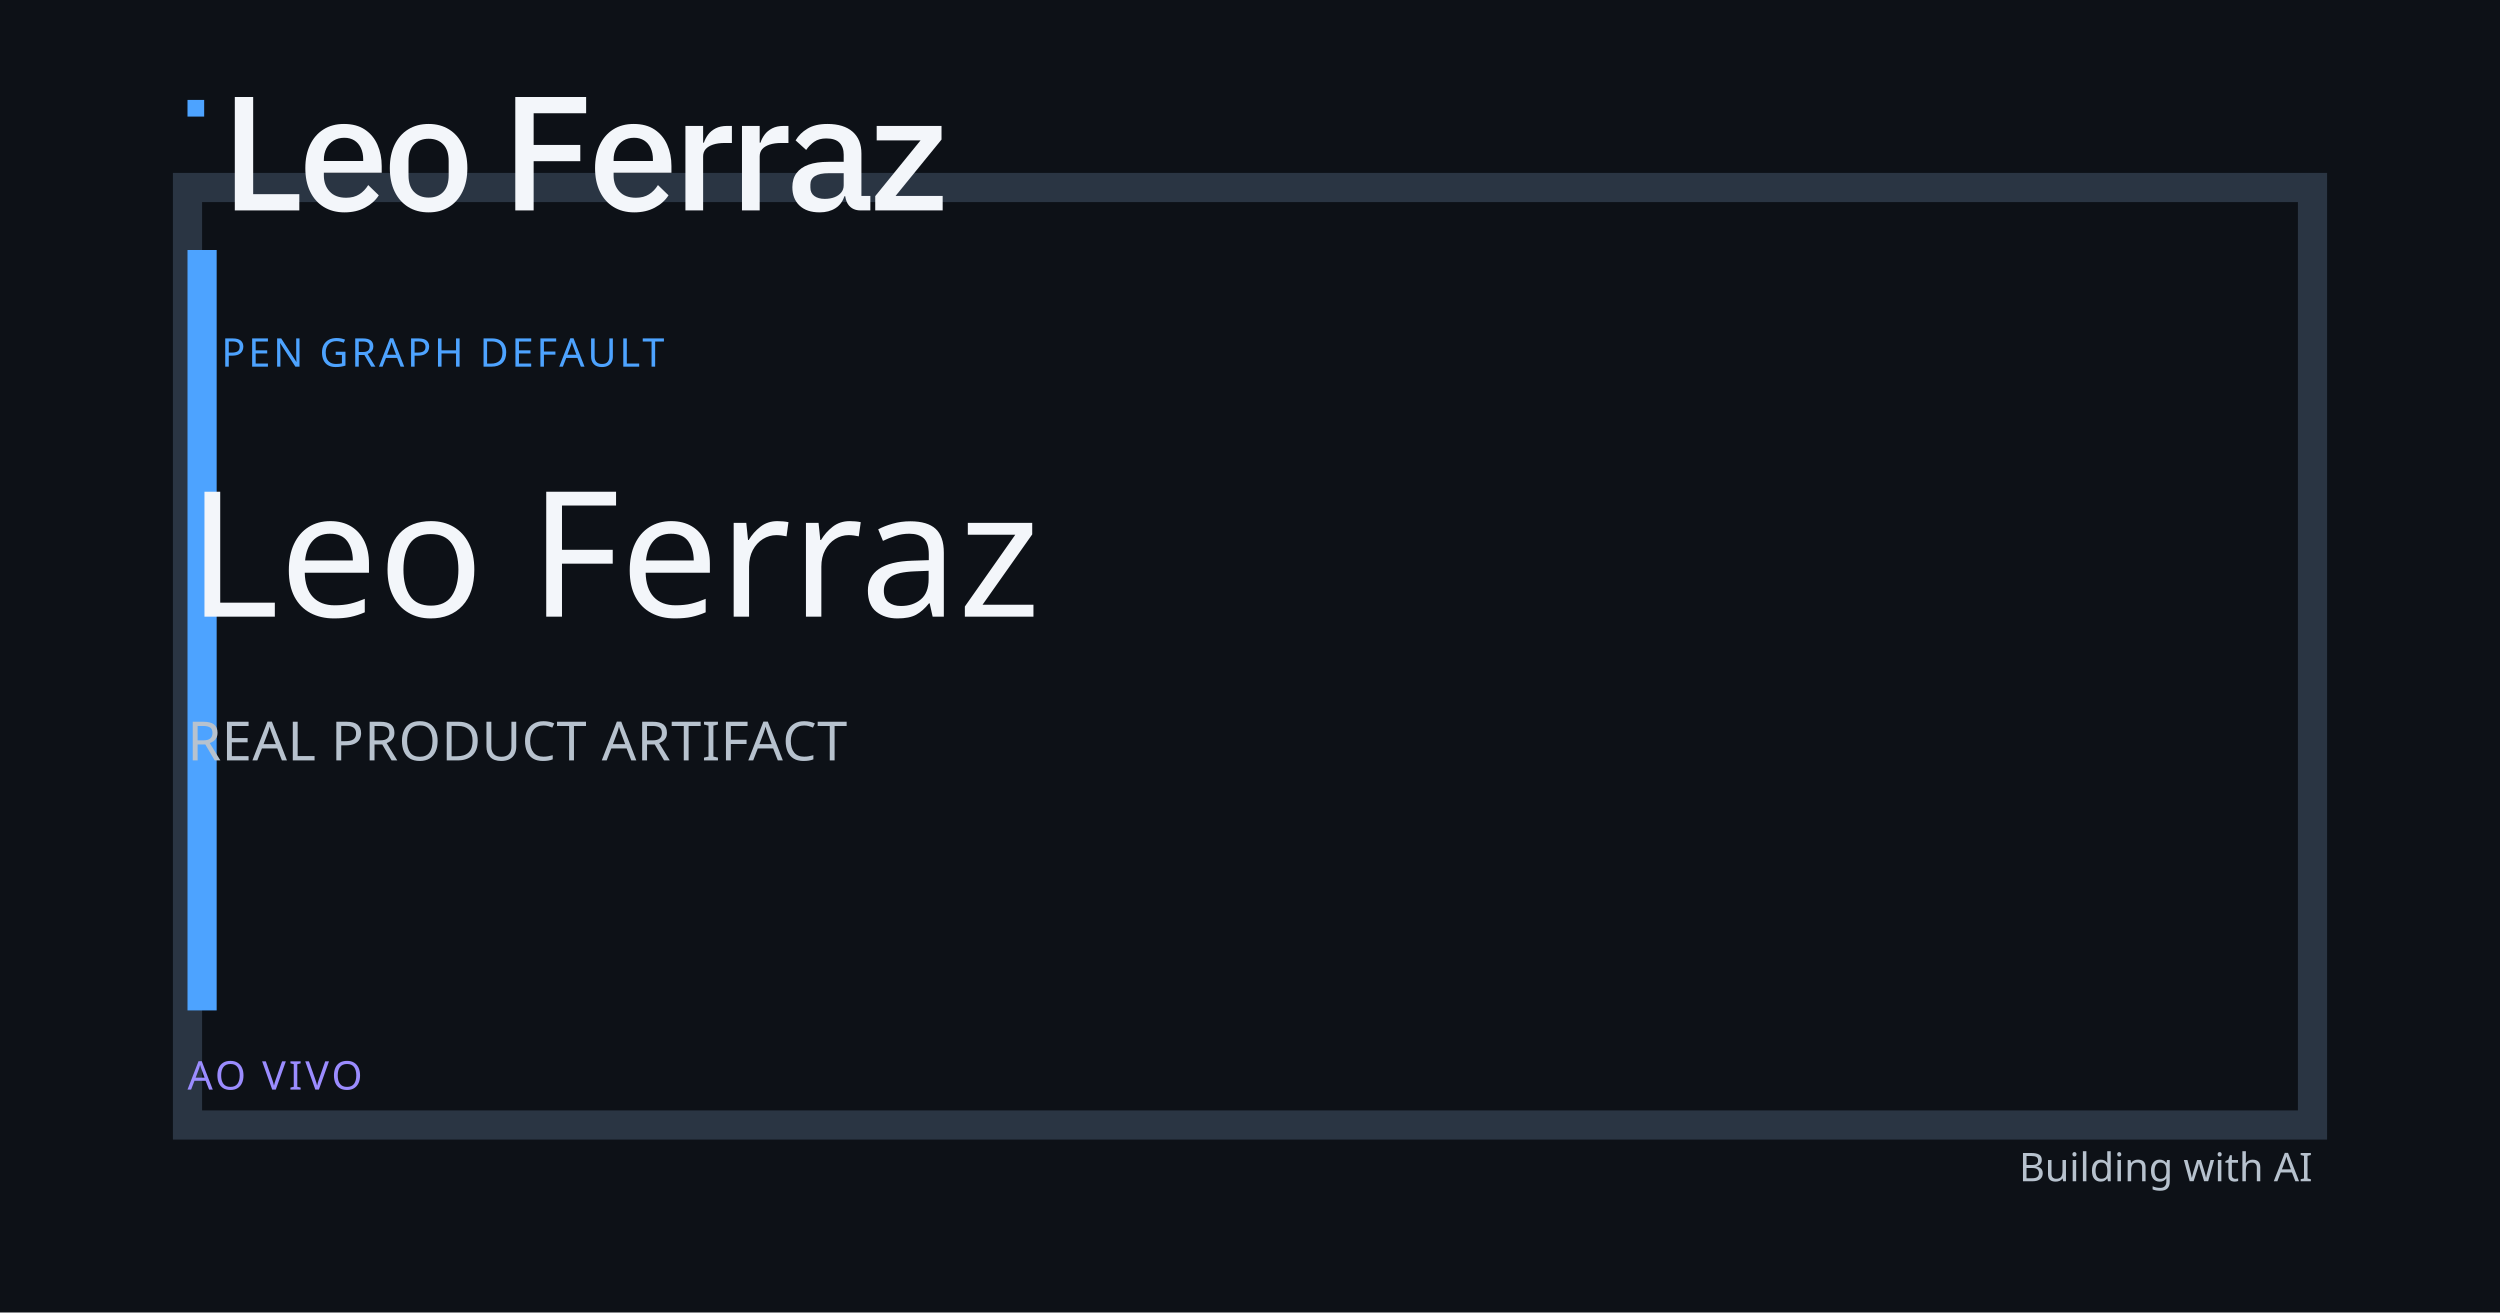
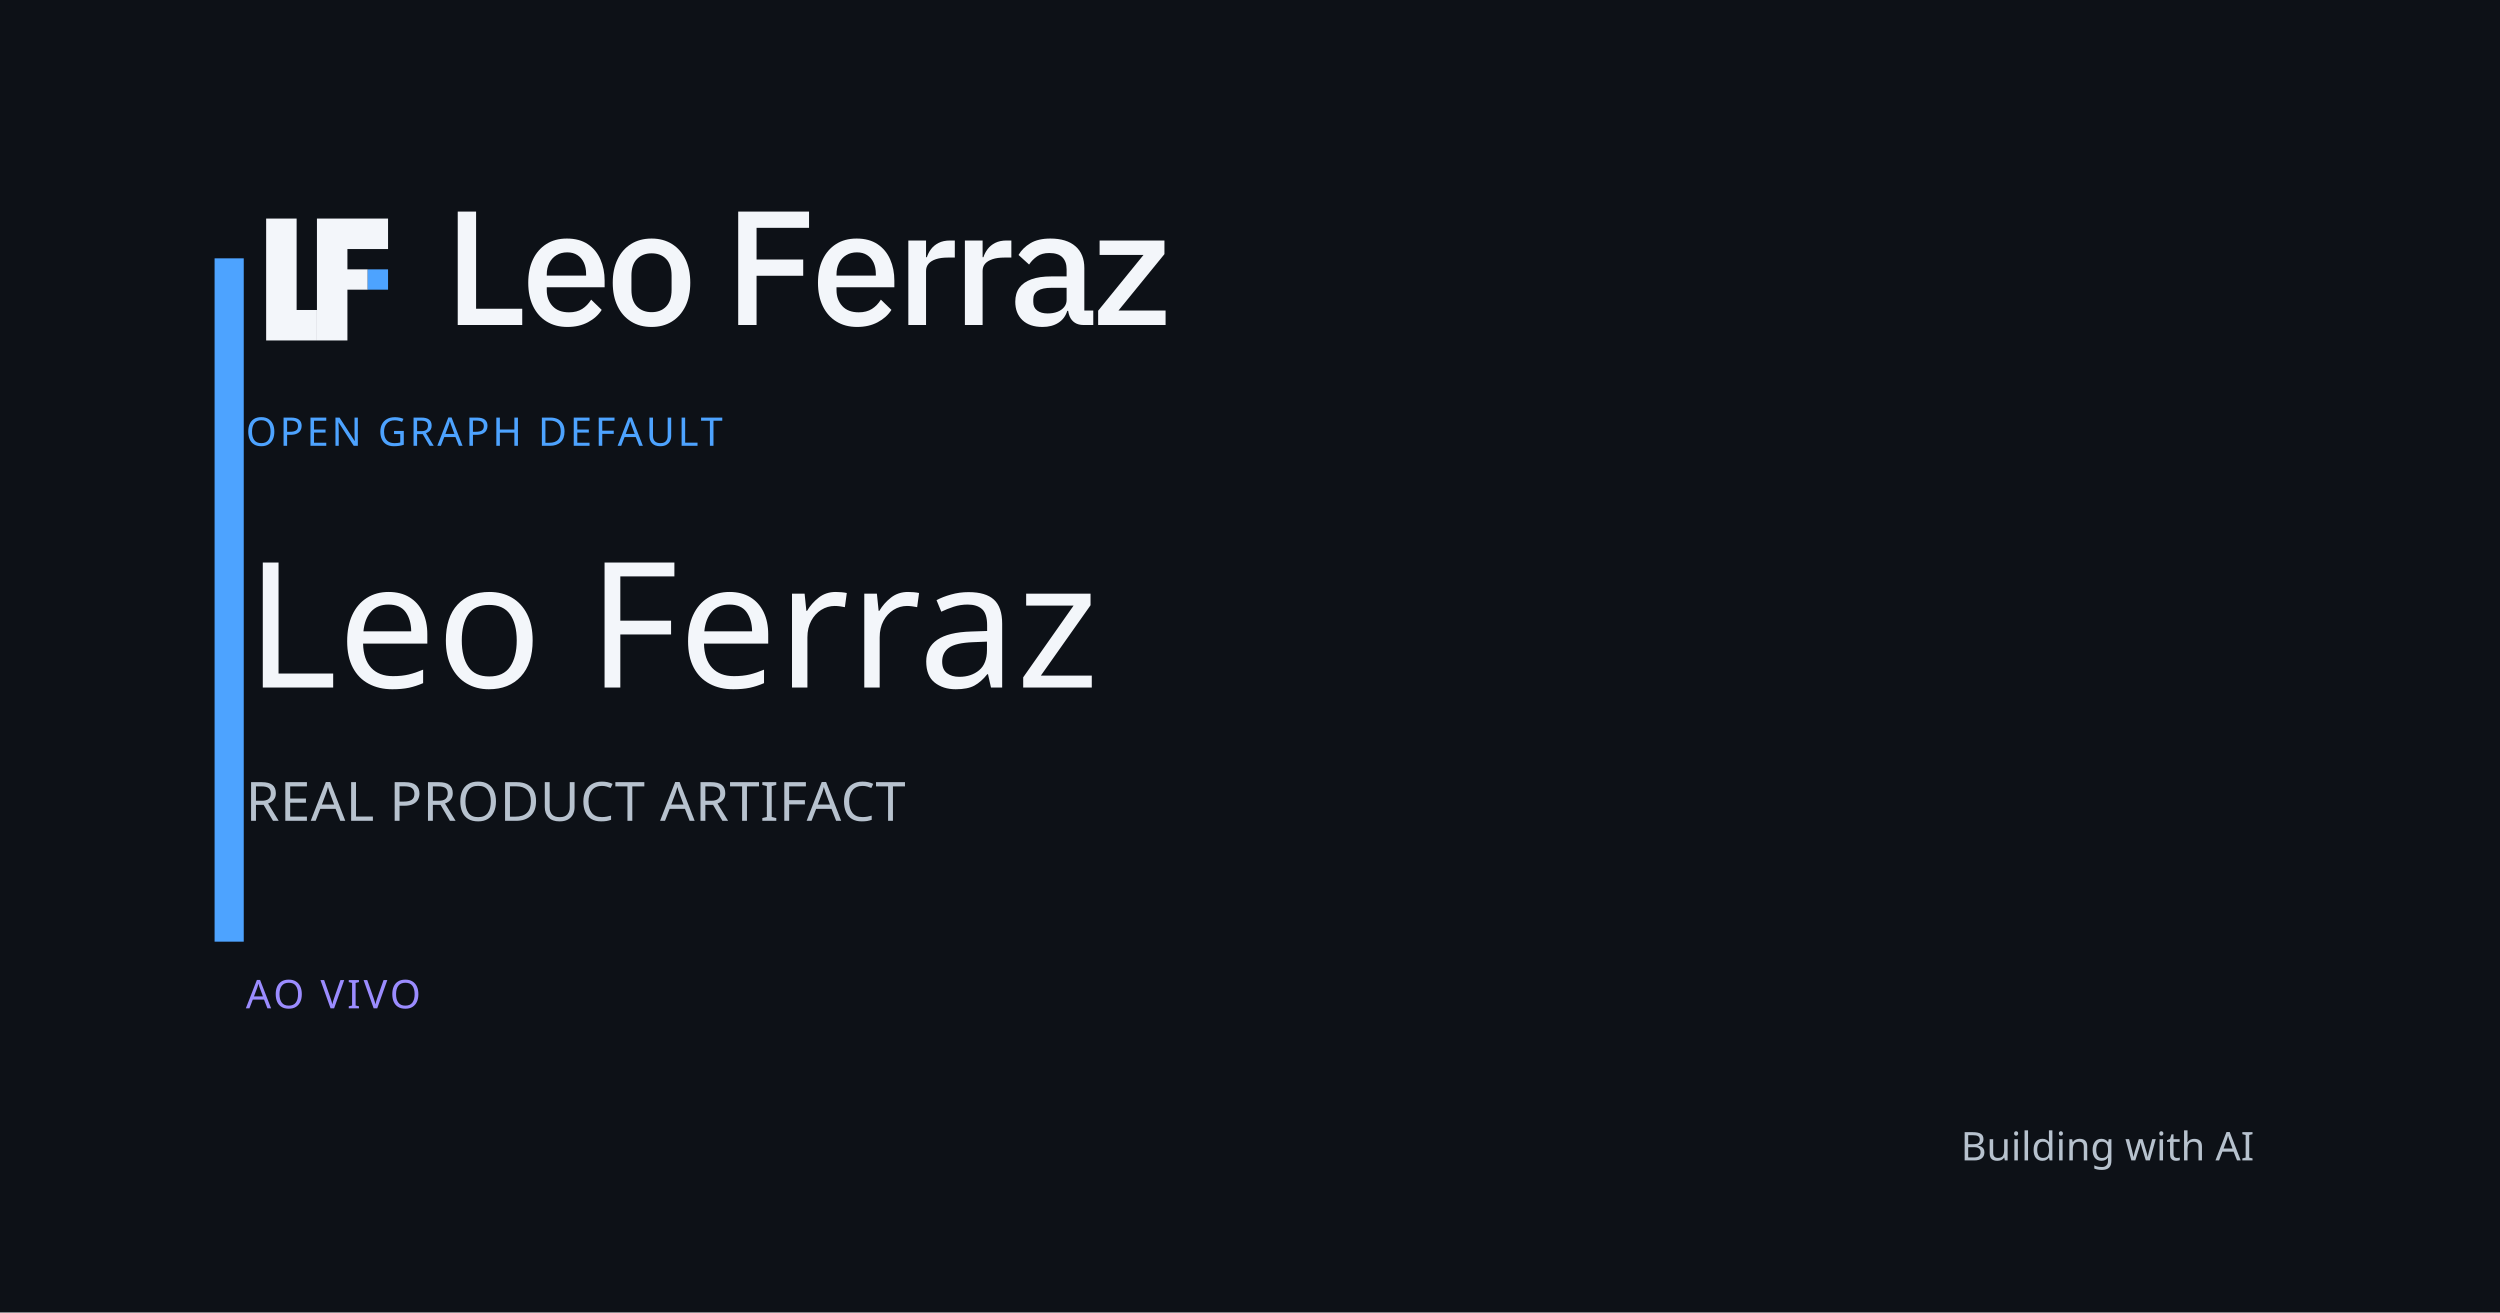
<svg xmlns="http://www.w3.org/2000/svg" viewBox="0 0 1200 630" width="1200" height="630" role="img" aria-labelledby="title">
  <rect width="1200" height="630" fill="#0D1117" />
-   <rect x="90" y="90" width="1020" height="450" fill="none" stroke="#2A3543" stroke-width="14" />
-   <rect x="90" y="120" width="14" height="365" fill="#4DA3FF" />
-   <rect x="90" y="47.96" width="8" height="8" fill="#4DA3FF" />
-   <path d="M143.67 101L112.71 101L112.71 46.56L121.52 46.56L121.52 93.2L143.67 93.2Z" fill="#F3F6FA" />
-   <path d="M165.36 101.94Q159.59 101.94 155.37 99.32Q151.16 96.71 148.86 91.95Q146.56 87.19 146.56 80.72Q146.56 74.25 148.82 69.53Q151.08 64.81 155.22 62.16Q159.35 59.5 165.12 59.5Q171.13 59.5 175.15 62.2Q179.16 64.89 181.19 69.49Q183.22 74.09 183.22 79.71L183.22 82.9L155.45 82.9L155.45 84.23Q155.45 88.91 158.22 91.91Q160.99 94.92 166.14 94.92Q169.88 94.92 172.46 93.28Q175.03 91.64 176.75 88.83L181.82 93.75Q179.48 97.41 175.23 99.67Q170.97 101.94 165.36 101.94ZM165.28 66.13Q162.32 66.13 160.09 67.5Q157.87 68.86 156.66 71.24Q155.45 73.62 155.45 76.74L155.45 77.29L174.33 77.29L174.33 76.51Q174.33 73.39 173.24 71.05Q172.14 68.71 170.12 67.42Q168.09 66.13 165.28 66.13Z" fill="#F3F6FA" />
-   <path d="M205.76 101.94Q200.07 101.94 195.9 99.32Q191.72 96.71 189.42 91.95Q187.12 87.19 187.12 80.72Q187.12 74.25 189.42 69.49Q191.72 64.73 195.9 62.12Q200.07 59.5 205.76 59.5Q211.38 59.5 215.55 62.12Q219.72 64.73 222.02 69.49Q224.33 74.25 224.33 80.72Q224.33 87.19 222.02 91.95Q219.72 96.71 215.55 99.32Q211.38 101.94 205.76 101.94ZM205.76 94.84Q210.13 94.84 212.74 92.15Q215.36 89.46 215.36 84.15L215.36 77.29Q215.36 71.98 212.74 69.29Q210.13 66.6 205.76 66.6Q201.47 66.6 198.78 69.29Q196.09 71.98 196.09 77.29L196.09 84.15Q196.09 89.46 198.78 92.15Q201.47 94.84 205.76 94.84Z" fill="#F3F6FA" />
-   <path d="M256.15 101L247.34 101L247.34 46.56L281.34 46.56L281.34 54.36L256.15 54.36L256.15 69.57L278.54 69.57L278.54 77.37L256.15 77.37Z" fill="#F3F6FA" />
-   <path d="M304.43 101.94Q298.66 101.94 294.45 99.32Q290.24 96.71 287.94 91.95Q285.63 87.19 285.63 80.72Q285.63 74.25 287.9 69.53Q290.16 64.81 294.29 62.16Q298.43 59.5 304.2 59.5Q310.2 59.5 314.22 62.2Q318.24 64.89 320.27 69.49Q322.29 74.09 322.29 79.71L322.29 82.9L294.53 82.9L294.53 84.23Q294.53 88.91 297.3 91.91Q300.06 94.92 305.21 94.92Q308.96 94.92 311.53 93.28Q314.1 91.64 315.82 88.83L320.89 93.75Q318.55 97.41 314.3 99.67Q310.05 101.94 304.43 101.94ZM304.35 66.13Q301.39 66.13 299.17 67.5Q296.94 68.86 295.74 71.24Q294.53 73.62 294.53 76.74L294.53 77.29L313.4 77.29L313.4 76.51Q313.4 73.39 312.31 71.05Q311.22 68.71 309.19 67.42Q307.16 66.13 304.35 66.13Z" fill="#F3F6FA" />
-   <path d="M337.5 101L329 101L329 60.44L337.5 60.44L337.5 68.47L337.89 68.47Q338.52 66.45 339.88 64.61Q341.25 62.78 343.51 61.61Q345.77 60.44 349.05 60.44L351.31 60.44L351.31 68.63L347.96 68.63Q344.6 68.63 342.26 69.41Q339.92 70.19 338.71 71.59Q337.5 73 337.5 75.1Z" fill="#F3F6FA" />
-   <path d="M364.65 101L356.15 101L356.15 60.44L364.65 60.44L364.65 68.47L365.04 68.47Q365.66 66.45 367.03 64.61Q368.39 62.78 370.65 61.61Q372.92 60.44 376.19 60.44L378.45 60.44L378.45 68.63L375.1 68.63Q371.75 68.63 369.41 69.41Q367.07 70.19 365.86 71.59Q364.65 73 364.65 75.1Z" fill="#F3F6FA" />
-   <path d="M417.77 101L413.01 101Q410.67 101 408.99 99.95Q407.31 98.89 406.46 96.94Q405.6 94.99 405.6 92.34L405.6 91.64L408.02 94.21L405.29 94.21Q404.12 97.96 401 99.95Q397.88 101.94 393.43 101.94Q387.19 101.94 383.76 98.66Q380.33 95.38 380.33 89.85Q380.33 85.79 382.32 83.1Q384.3 80.41 388.13 79.04Q391.95 77.68 397.64 77.68L404.97 77.68L404.97 74.25Q404.97 70.58 402.95 68.51Q400.92 66.45 396.63 66.45Q393.12 66.45 390.82 68.05Q388.52 69.64 386.96 71.98L381.89 67.38Q383.91 63.95 387.62 61.73Q391.32 59.5 397.17 59.5Q404.97 59.5 409.23 63.21Q413.48 66.91 413.48 73.7L413.48 94.06L417.77 94.06ZM404.97 83.14L397.8 83.14Q393.35 83.14 391.17 84.54Q388.98 85.95 388.98 88.6L388.98 90Q388.98 92.65 390.86 94.06Q392.73 95.46 395.85 95.46Q398.5 95.46 400.53 94.68Q402.56 93.9 403.77 92.42Q404.97 90.94 404.97 88.99Z" fill="#F3F6FA" />
-   <path d="M452.48 101L420.11 101L420.11 94.14L441.87 67.38L420.81 67.38L420.81 60.44L451.93 60.44L451.93 66.99L429.86 94.06L452.48 94.06Z" fill="#F3F6FA" />
-   <text x="90" y="176" fill="#4DA3FF" font-family="IBM Plex Mono" font-size="19px" font-weight="500" text-anchor="start" letter-spacing="0.075em">OPEN GRAPH DEFAULT</text>
-   <text x="90" y="296" fill="#F3F6FA" font-family="IBM Plex Sans" font-size="84px" font-weight="500" text-anchor="start" letter-spacing="0em">Leo Ferraz</text>
-   <text x="90" y="365" fill="#B7C2CE" font-family="IBM Plex Mono" font-size="26px" font-weight="500" text-anchor="start" letter-spacing="0.01em">REAL PRODUCT ARTIFACT</text>
-   <text x="90" y="523" fill="#9B8CFF" font-family="IBM Plex Mono" font-size="19px" font-weight="500" text-anchor="start" letter-spacing="0.075em">AO VIVO</text>
-   <text x="1110" y="567" fill="#B7C2CE" font-family="IBM Plex Mono" font-size="19px" font-weight="500" text-anchor="end" letter-spacing="0em">Building with AI</text>
+   <rect x="103" y="124" width="14" height="328" fill="#4DA3FF" />
+   <g data-mark="constructed-lf" transform="translate(118 95.16) scale(1.219)">
+     <path d="M8 8H20V44H28V56H8Z" fill="#F3F6FA" />
+     <path d="M28 8H56V20H40V28H48V36H40V56H28Z" fill="#F3F6FA" />
+     <rect x="48" y="28" width="8" height="8" fill="#4DA3FF" />
+   </g>
+   <path d="M250.67 156L219.71 156L219.71 101.56L228.52 101.56L228.52 148.2L250.67 148.2Z" fill="#F3F6FA" />
+   <path d="M272.36 156.94Q266.59 156.94 262.37 154.32Q258.16 151.71 255.86 146.95Q253.56 142.19 253.56 135.72Q253.56 129.25 255.82 124.53Q258.08 119.81 262.22 117.16Q266.35 114.5 272.12 114.5Q278.13 114.5 282.15 117.2Q286.16 119.89 288.19 124.49Q290.22 129.09 290.22 134.71L290.22 137.9L262.45 137.9L262.45 139.23Q262.45 143.91 265.22 146.91Q267.99 149.92 273.14 149.92Q276.88 149.92 279.46 148.28Q282.03 146.64 283.75 143.83L288.82 148.75Q286.48 152.41 282.23 154.67Q277.97 156.94 272.36 156.94ZM272.28 121.13Q269.32 121.13 267.09 122.5Q264.87 123.86 263.66 126.24Q262.45 128.62 262.45 131.74L262.45 132.29L281.33 132.29L281.33 131.51Q281.33 128.39 280.24 126.05Q279.14 123.71 277.12 122.42Q275.09 121.13 272.28 121.13Z" fill="#F3F6FA" />
+   <path d="M312.76 156.94Q307.07 156.94 302.9 154.32Q298.72 151.71 296.42 146.95Q294.12 142.19 294.12 135.72Q294.12 129.25 296.42 124.49Q298.72 119.73 302.9 117.12Q307.07 114.5 312.76 114.5Q318.38 114.5 322.55 117.12Q326.72 119.73 329.03 124.49Q331.33 129.25 331.33 135.72Q331.33 142.19 329.03 146.95Q326.72 151.71 322.55 154.32Q318.38 156.94 312.76 156.94ZM312.76 149.84Q317.13 149.84 319.74 147.15Q322.36 144.46 322.36 139.15L322.36 132.29Q322.36 126.98 319.74 124.29Q317.13 121.6 312.76 121.6Q308.47 121.6 305.78 124.29Q303.09 126.98 303.09 132.29L303.09 139.15Q303.09 144.46 305.78 147.15Q308.47 149.84 312.76 149.84Z" fill="#F3F6FA" />
+   <path d="M363.15 156L354.34 156L354.34 101.56L388.34 101.56L388.34 109.36L363.15 109.36L363.15 124.57L385.54 124.57L385.54 132.37L363.15 132.37Z" fill="#F3F6FA" />
+   <path d="M411.43 156.94Q405.66 156.94 401.45 154.32Q397.24 151.71 394.94 146.95Q392.63 142.19 392.63 135.72Q392.63 129.25 394.9 124.53Q397.16 119.81 401.29 117.16Q405.43 114.5 411.2 114.5Q417.2 114.5 421.22 117.2Q425.24 119.89 427.27 124.49Q429.29 129.09 429.29 134.71L429.29 137.9L401.53 137.9L401.53 139.23Q401.53 143.91 404.3 146.91Q407.06 149.92 412.21 149.92Q415.96 149.92 418.53 148.28Q421.1 146.64 422.82 143.83L427.89 148.75Q425.55 152.41 421.3 154.67Q417.05 156.94 411.43 156.94ZM411.35 121.13Q408.39 121.13 406.17 122.5Q403.94 123.86 402.74 126.24Q401.53 128.62 401.53 131.74L401.53 132.29L420.4 132.29L420.4 131.51Q420.4 128.39 419.31 126.05Q418.22 123.71 416.19 122.42Q414.16 121.13 411.35 121.13Z" fill="#F3F6FA" />
+   <path d="M444.5 156L436 156L436 115.44L444.5 115.44L444.5 123.47L444.89 123.47Q445.52 121.45 446.88 119.61Q448.25 117.78 450.51 116.61Q452.77 115.44 456.05 115.44L458.31 115.44L458.31 123.63L454.96 123.63Q451.6 123.63 449.26 124.41Q446.92 125.19 445.71 126.59Q444.5 128 444.5 130.1Z" fill="#F3F6FA" />
+   <path d="M471.65 156L463.15 156L463.15 115.44L471.65 115.44L471.65 123.47L472.04 123.47Q472.66 121.45 474.03 119.61Q475.39 117.78 477.65 116.61Q479.92 115.44 483.19 115.44L485.45 115.44L485.45 123.63L482.1 123.63Q478.75 123.63 476.41 124.41Q474.07 125.19 472.86 126.59Q471.65 128 471.65 130.1Z" fill="#F3F6FA" />
+   <path d="M524.77 156L520.01 156Q517.67 156 515.99 154.95Q514.31 153.89 513.46 151.94Q512.6 149.99 512.6 147.34L512.6 146.64L515.02 149.21L512.29 149.21Q511.12 152.96 508 154.95Q504.88 156.94 500.43 156.94Q494.19 156.94 490.76 153.66Q487.33 150.38 487.33 144.85Q487.33 140.79 489.31 138.1Q491.3 135.41 495.13 134.04Q498.95 132.68 504.64 132.68L511.97 132.68L511.97 129.25Q511.97 125.58 509.95 123.51Q507.92 121.45 503.63 121.45Q500.12 121.45 497.82 123.05Q495.52 124.64 493.96 126.98L488.89 122.38Q490.91 118.95 494.62 116.73Q498.32 114.5 504.17 114.5Q511.97 114.5 516.22 118.21Q520.48 121.91 520.48 128.7L520.48 149.06L524.77 149.06ZM511.97 138.14L504.8 138.14Q500.35 138.14 498.17 139.54Q495.98 140.95 495.98 143.6L495.98 145Q495.98 147.65 497.86 149.06Q499.73 150.46 502.85 150.46Q505.5 150.46 507.53 149.68Q509.56 148.9 510.77 147.42Q511.97 145.94 511.97 143.99Z" fill="#F3F6FA" />
+   <path d="M559.48 156L527.11 156L527.11 149.14L548.87 122.38L527.81 122.38L527.81 115.44L558.93 115.44L558.93 121.99L536.86 149.06L559.48 149.06Z" fill="#F3F6FA" />
+   <text x="118" y="214" fill="#4DA3FF" font-family="IBM Plex Mono" font-size="19px" font-weight="500" text-anchor="start" letter-spacing="0.075em">OPEN GRAPH DEFAULT</text>
+   <text x="118" y="330" fill="#F3F6FA" font-family="IBM Plex Sans" font-size="84px" font-weight="500" text-anchor="start" letter-spacing="0em">Leo Ferraz</text>
+   <text x="118" y="394" fill="#B7C2CE" font-family="IBM Plex Mono" font-size="26px" font-weight="500" text-anchor="start" letter-spacing="0.01em">REAL PRODUCT ARTIFACT</text>
+   <text x="118" y="484" fill="#9B8CFF" font-family="IBM Plex Mono" font-size="19px" font-weight="500" text-anchor="start" letter-spacing="0.075em">AO VIVO</text>
+   <text x="1082" y="557" fill="#B7C2CE" font-family="IBM Plex Mono" font-size="19px" font-weight="500" text-anchor="end" letter-spacing="0em">Building with AI</text>
</svg>
